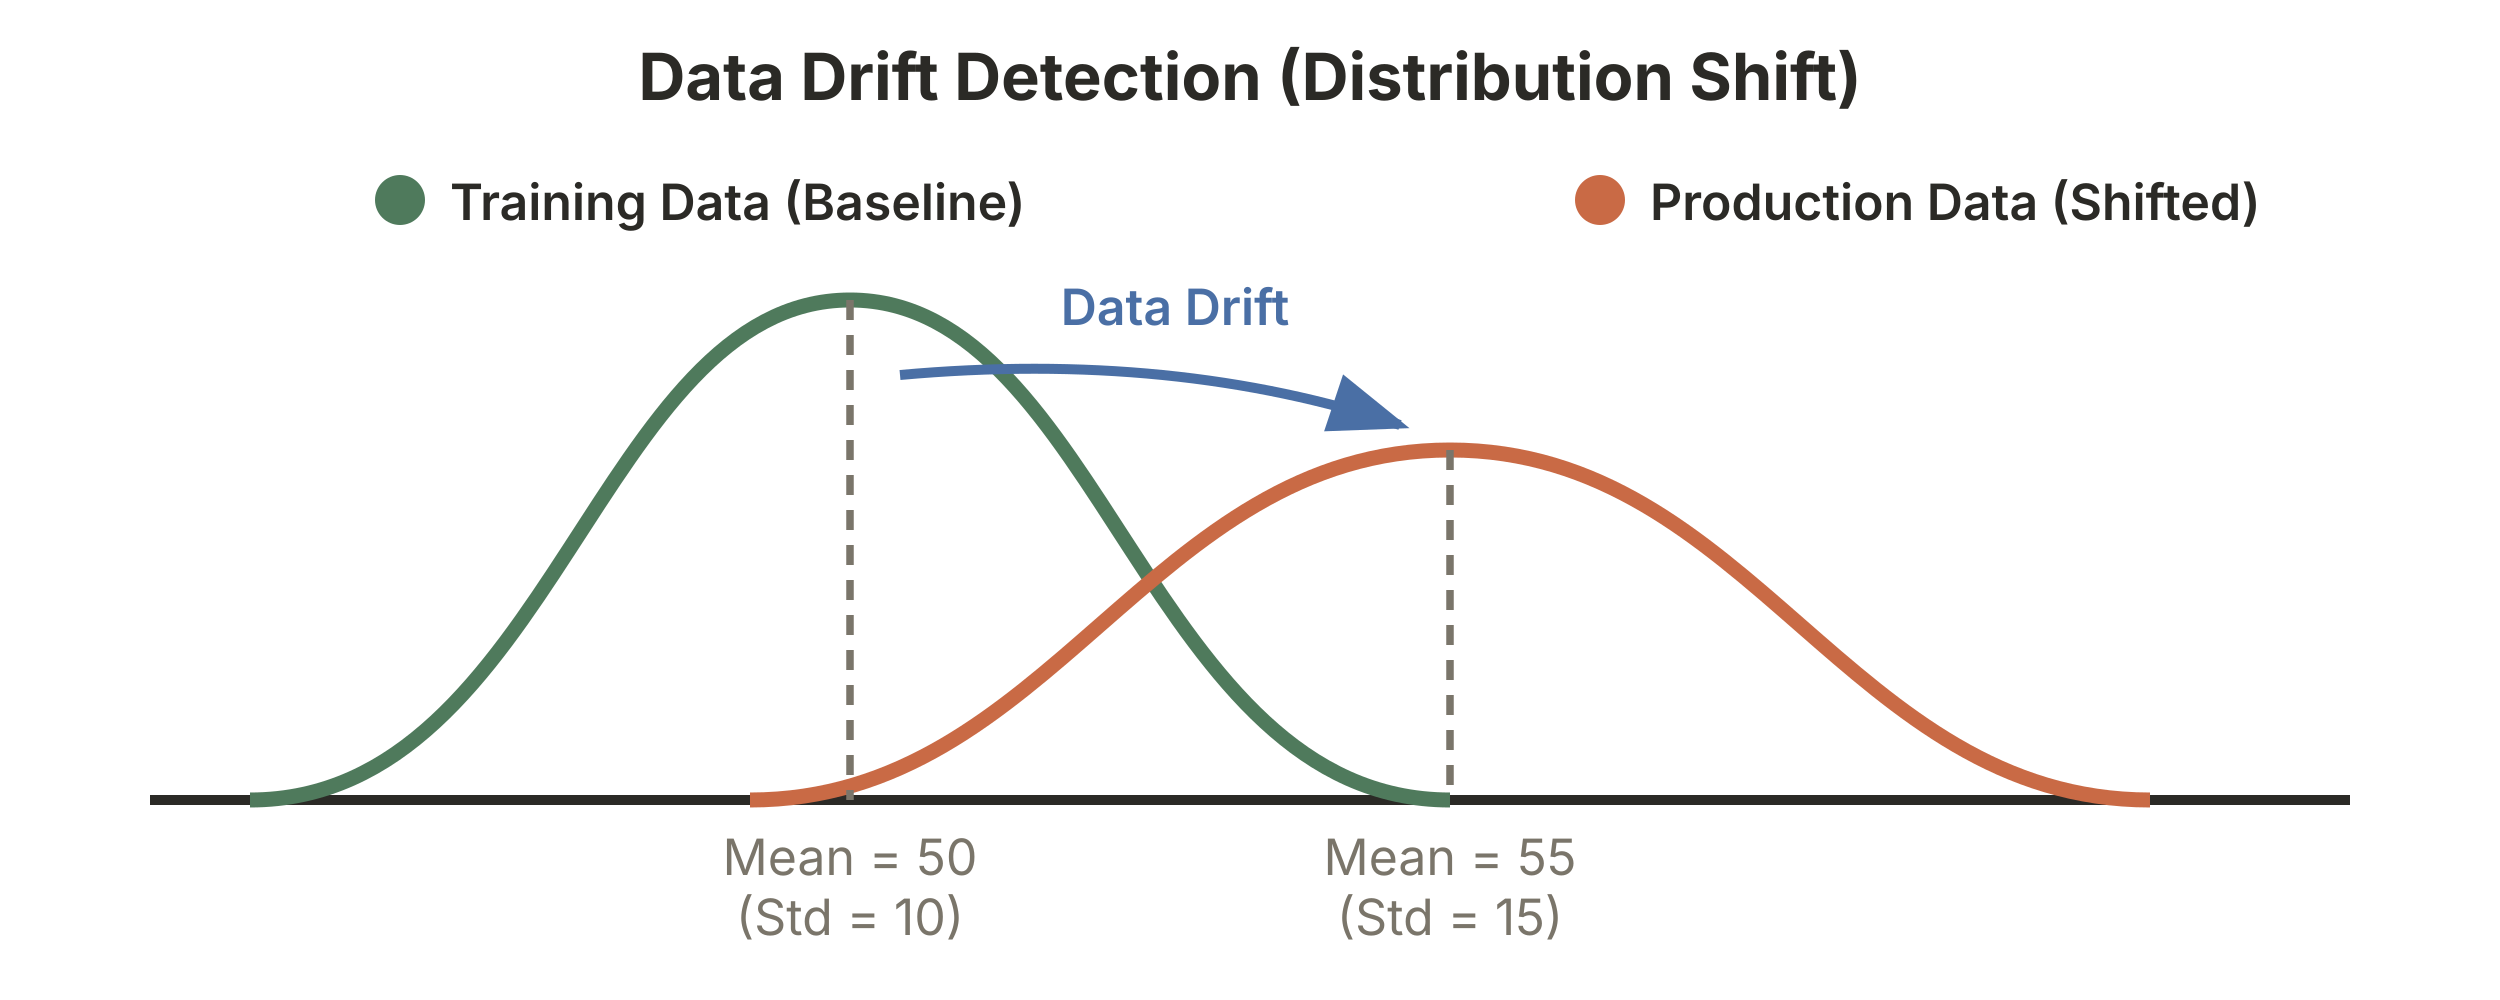
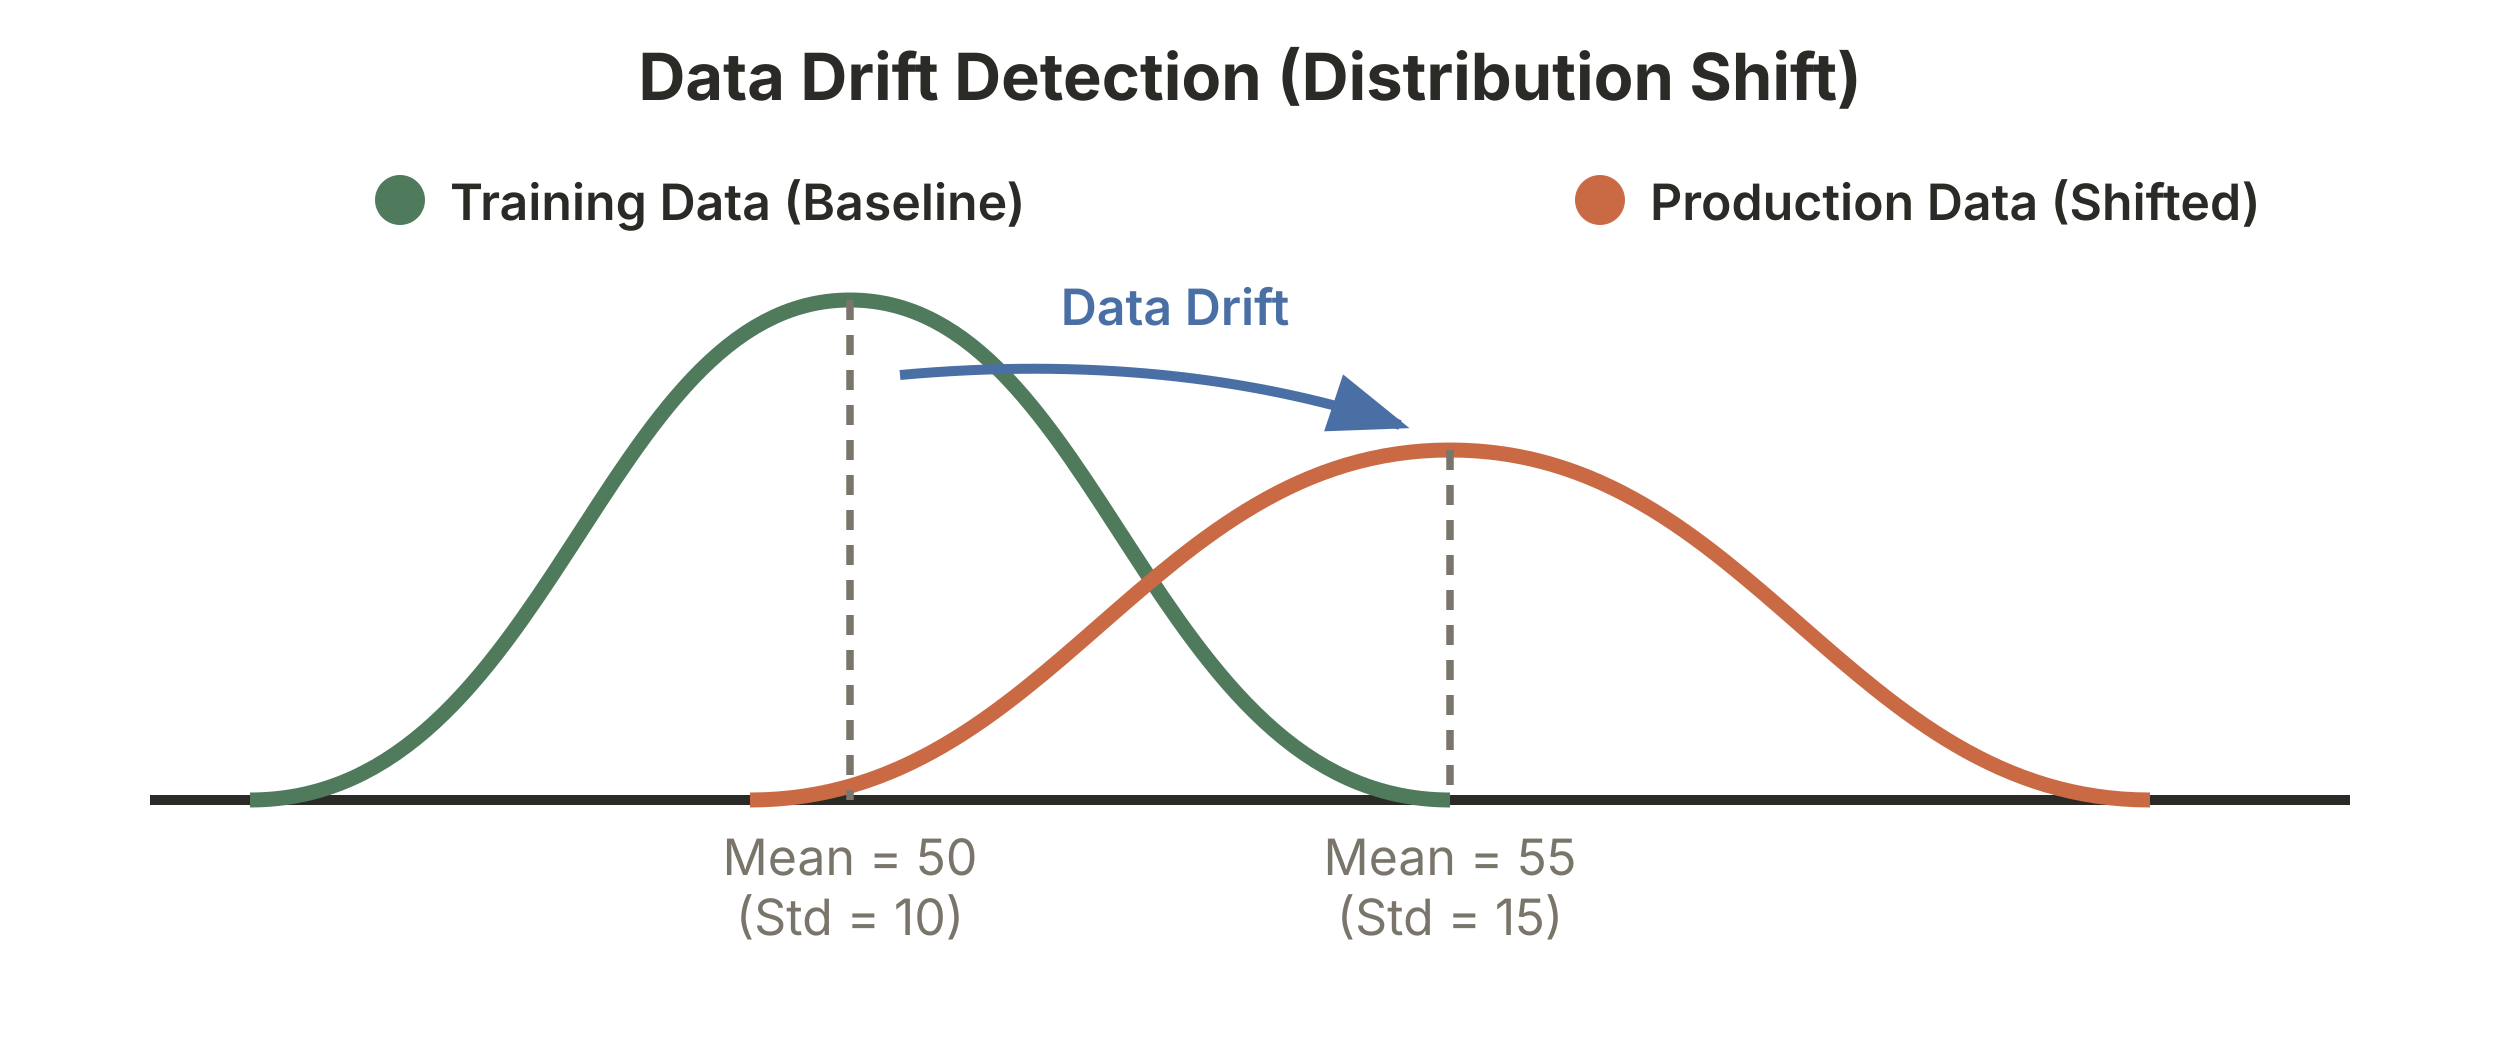
- <svg xmlns="http://www.w3.org/2000/svg" viewBox="0 0 500 200" font-family="Inter, sans-serif">
+ <svg xmlns="http://www.w3.org/2000/svg" viewBox="0 0 500 210" font-family="Inter, sans-serif">
  <defs>
    <style>
      .axis { stroke: #2B2A26; stroke-width: 2; }
      .curve-train { stroke: #4F7A5C; stroke-width: 3; fill: none; }
      .curve-prod { stroke: #C96A45; stroke-width: 3; fill: none; }
      .mean-line { stroke: #7A756A; stroke-width: 1.5; stroke-dasharray: 4,3; }
      .drift-arrow { stroke: #4A6FA5; stroke-width: 2; fill: none; }
      .arrow-head { fill: #4A6FA5; }
      .text-title { fill: #2B2A26; font-size: 13px; font-weight: 700; text-anchor: middle; }
      .text-label { fill: #2B2A26; font-size: 10px; font-weight: 600; text-anchor: middle; }
      .text-sub { fill: #7A756A; font-size: 10px; text-anchor: middle; }
    </style>
    <marker id="arr" markerWidth="8" markerHeight="6" refX="7" refY="3" orient="auto">
      <polygon class="arrow-head" points="0 0, 8 3, 0 6" />
    </marker>
  </defs>
  <text class="text-title" x="250" y="20">Data Drift Detection (Distribution Shift)</text>
  <circle cx="80" cy="40" r="5" fill="#4F7A5C" />
  <text class="text-label" style="text-anchor: start;" x="90" y="44">Training Data (Baseline)</text>
  <circle cx="320" cy="40" r="5" fill="#C96A45" />
  <text class="text-label" style="text-anchor: start;" x="330" y="44">Production Data (Shifted)</text>
  <line class="axis" x1="30" y1="160" x2="470" y2="160" />
  <path class="curve-train" d="M 50,160 C 110,160 120,60 170,60 C 220,60 230,160 290,160" />
  <path class="curve-prod" d="M 150,160 C 210,160 230,90 290,90 C 350,90 370,160 430,160" />
  <line class="mean-line" x1="170" y1="60" x2="170" y2="160" />
  <text class="text-sub" x="170" y="175">Mean = 50</text>
  <text class="text-sub" x="170" y="187">(Std = 10)</text>
  <line class="mean-line" x1="290" y1="90" x2="290" y2="160" />
  <text class="text-sub" x="290" y="175">Mean = 55</text>
  <text class="text-sub" x="290" y="187">(Std = 15)</text>
  <path class="drift-arrow" d="M 180,75 Q 235,70 280,85" marker-end="url(#arr)" />
  <text class="text-label" style="fill: #4A6FA5;" x="235" y="65">Data Drift</text>
</svg>
